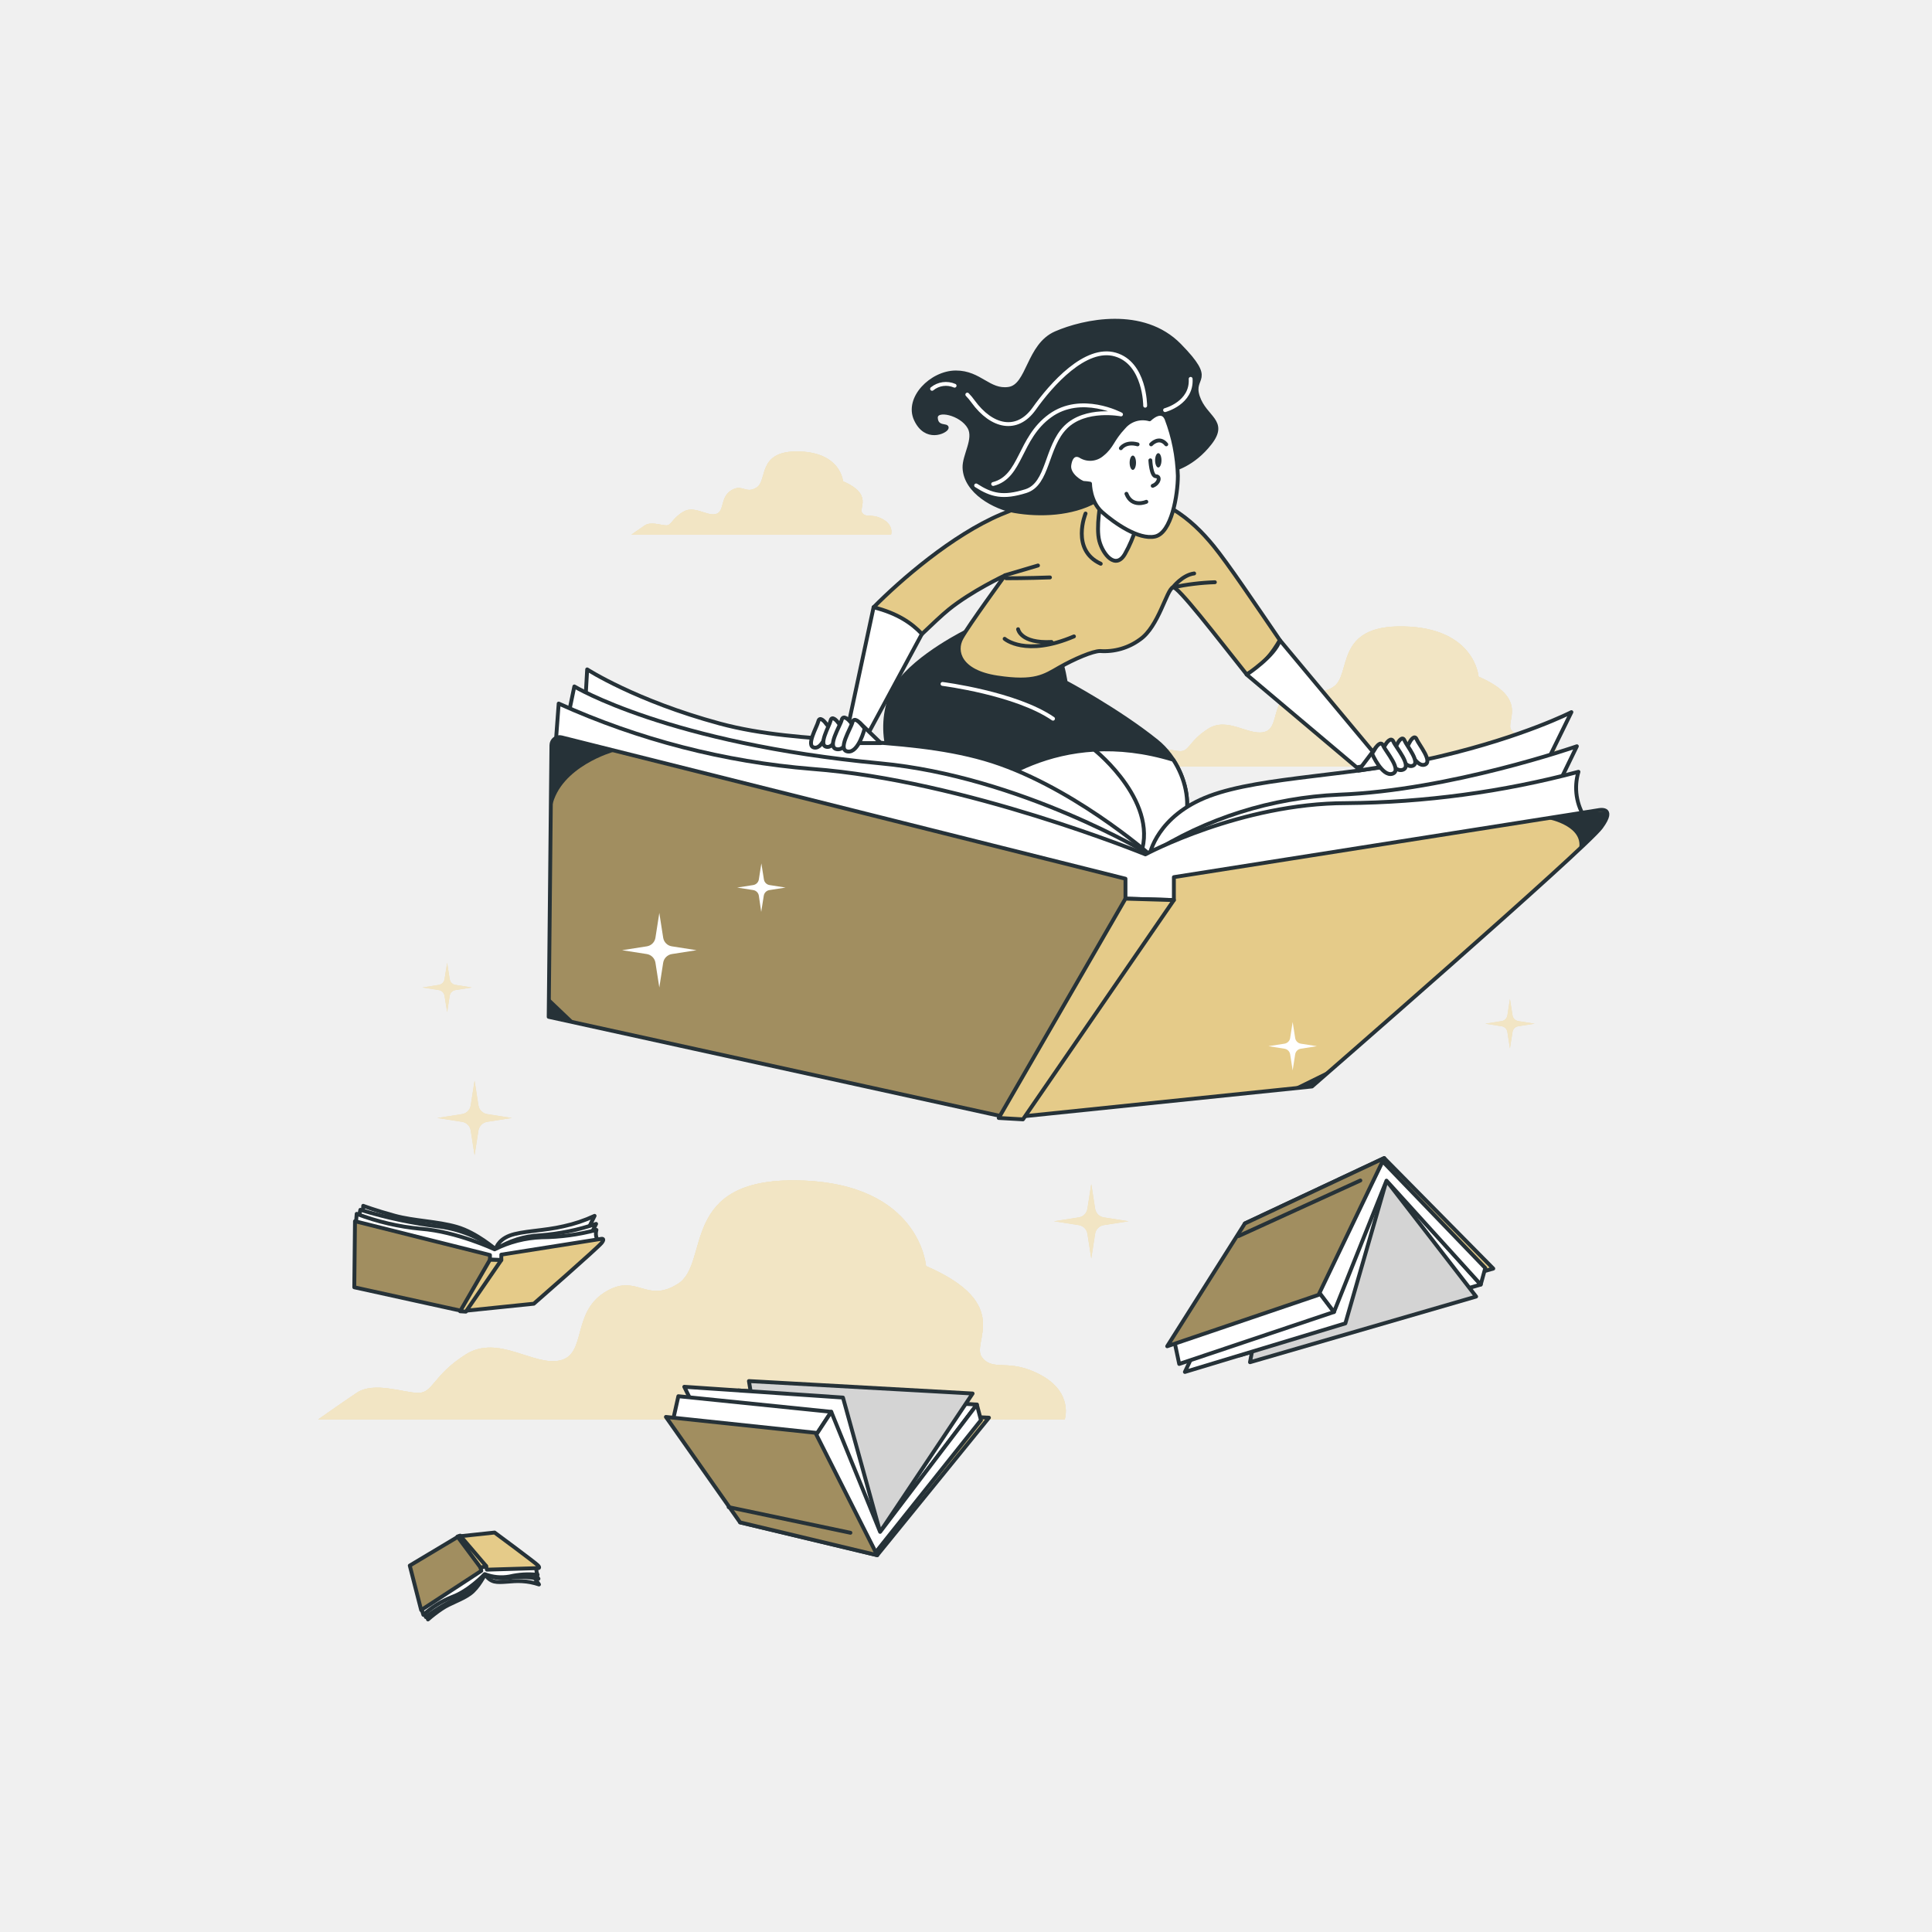
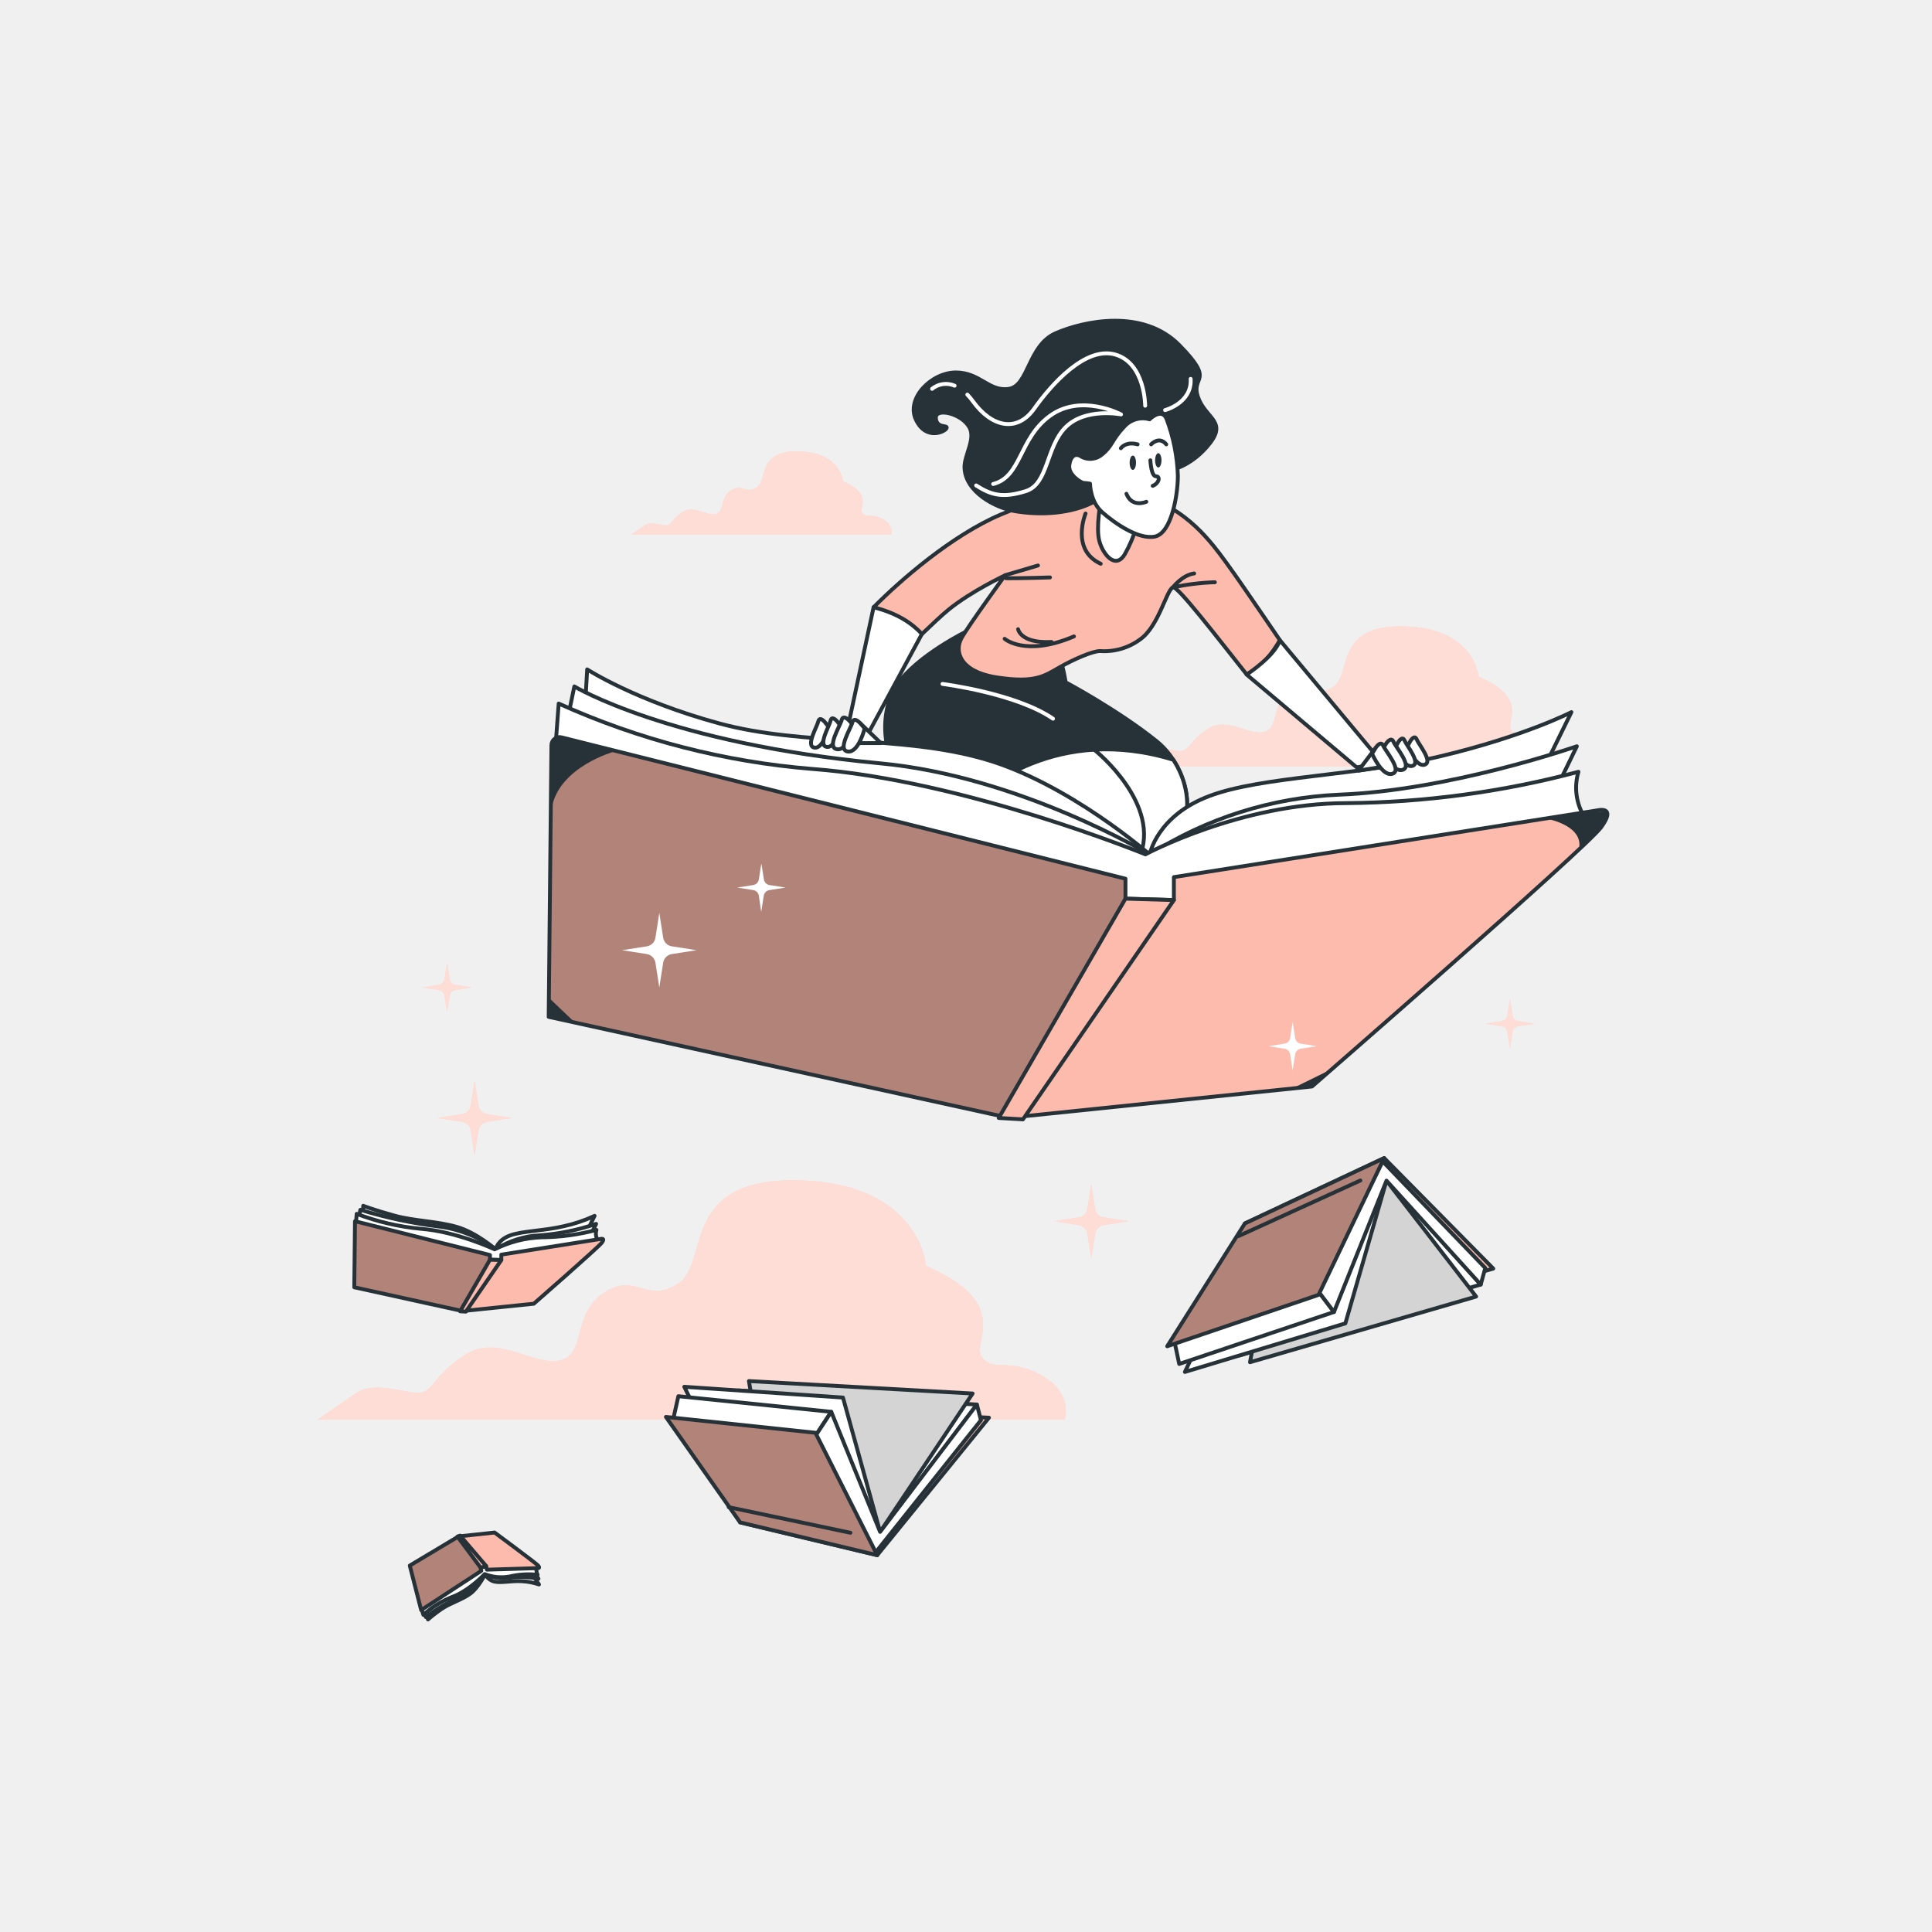
<svg xmlns="http://www.w3.org/2000/svg" viewBox="0 0 500 500">
  <defs>
    <clipPath id="freepik--clip-path--inject-377">
-       <path d="M91.87,316.05l34.93,8.75V326l2.94.08v-1.38l25.83-4.08s1.13-.26.17,1-17.59,15.78-17.59,15.78l-18.46,1.9-28-6.15Z" style="fill:#E5CB89;stroke:#263238;stroke-linecap:round;stroke-linejoin:round" />
+       <path d="M91.87,316.05l34.93,8.75V326l2.94.08v-1.38l25.83-4.08s1.13-.26.17,1-17.59,15.78-17.59,15.78l-18.46,1.9-28-6.15Z" style="fill:#FDBBAD;stroke:#263238;stroke-linecap:round;stroke-linejoin:round" />
    </clipPath>
    <clipPath id="freepik--clip-path-2--inject-377">
-       <path d="M109,416.69l15.56-10.16-.21-.81,1.43-.42.23.93,13.28-.4s.59,0-.09-.72S128,396.62,128,396.62l-9.33,1-12.62,7.55Z" style="fill:#E5CB89;stroke:#263238;stroke-linecap:round;stroke-linejoin:round" />
+       <path d="M109,416.69l15.56-10.16-.21-.81,1.43-.42.23.93,13.28-.4s.59,0-.09-.72S128,396.62,128,396.62l-9.33,1-12.62,7.55Z" style="fill:#FDBBAD;stroke:#263238;stroke-linecap:round;stroke-linejoin:round" />
    </clipPath>
    <clipPath id="freepik--clip-path-3--inject-377">
      <polygon points="358.82 305.55 382.02 335.55 323.5 352.54 330.3 316.48 358.82 305.55" style="fill:#FFFFFF;stroke:#263238;stroke-linecap:round;stroke-linejoin:round" />
    </clipPath>
    <clipPath id="freepik--clip-path-4--inject-377">
-       <polygon points="358.22 299.71 341.24 335.11 302.07 348.41 322.17 316.63 358.22 299.71" style="fill:#E5CB89;stroke:#263238;stroke-linecap:round;stroke-linejoin:round" />
+       <polygon points="358.22 299.71 341.24 335.11 302.07 348.41 322.17 316.63 358.22 299.71" style="fill:#FDBBAD;stroke:#263238;stroke-linecap:round;stroke-linejoin:round" />
    </clipPath>
    <clipPath id="freepik--clip-path-5--inject-377">
      <polygon points="227.77 396.45 251.71 360.64 193.82 357.42 199.63 392.2 227.77 396.45" style="fill:#FFFFFF;stroke:#263238;stroke-linecap:round;stroke-linejoin:round" />
    </clipPath>
    <clipPath id="freepik--clip-path-6--inject-377">
-       <polygon points="227.02 402.48 211.03 370.8 172.34 366.7 191.53 393.99 227.02 402.48" style="fill:#E5CB89;stroke:#263238;stroke-linecap:round;stroke-linejoin:round" />
+       <polygon points="227.02 402.48 211.03 370.8 172.34 366.7 191.53 393.99 227.02 402.48" style="fill:#FDBBAD;stroke:#263238;stroke-linecap:round;stroke-linejoin:round" />
    </clipPath>
    <clipPath id="freepik--clip-path-7--inject-377">
-       <path d="M145.33,190.83l145.94,36.58v5.16l12.53.37V227l109.83-17.32s4.79-1.11.74,4.42-74.82,67.08-74.82,67.08l-78.5,8.11L142,263.16l.71-70.31A2.1,2.1,0,0,1,145.33,190.83Z" style="fill:#E5CB89;stroke:#263238;stroke-linecap:round;stroke-linejoin:round" />
+       <path d="M145.33,190.83l145.94,36.58v5.16l12.53.37V227l109.83-17.32s4.79-1.11.74,4.42-74.82,67.08-74.82,67.08l-78.5,8.11L142,263.16l.71-70.31A2.1,2.1,0,0,1,145.33,190.83Z" style="fill:#FDBBAD;stroke:#263238;stroke-linecap:round;stroke-linejoin:round" />
    </clipPath>
  </defs>
  <g id="freepik--Clouds--inject-377">
-     <path d="M400.17,191.71c-4.93-2.69-7.17-.45-9-2.69s4.93-8.07-8.52-13.9c0,0-.89-12.55-19.27-13S350,174.68,345,177.81s-6.28-1.79-11.21,1.35-2.69,9.41-6.72,10.31-9.41-4-14.34-.9-4.93,5.83-7.18,5.83-6.72-1.79-9.41,0-5.83,4-5.83,4H403.76S405.11,194.4,400.17,191.71Z" style="fill:#E5CB89" />
-     <path d="M400.17,191.71c-4.93-2.69-7.17-.45-9-2.69s4.93-8.07-8.52-13.9c0,0-.89-12.55-19.27-13S350,174.68,345,177.81s-6.28-1.79-11.21,1.35-2.69,9.41-6.72,10.31-9.41-4-14.34-.9-4.93,5.83-7.18,5.83-6.72-1.79-9.41,0-5.83,4-5.83,4H403.76S405.11,194.4,400.17,191.71Z" style="fill:#E5CB89;opacity:0.5" />
-     <path d="M228.47,134.37c-2.92-1.59-4.25-.26-5.31-1.59s2.92-4.78-5-8.24c0,0-.53-7.44-11.42-7.7s-8,7.44-10.89,9.3-3.72-1.06-6.65.79-1.59,5.58-4,6.12-5.58-2.4-8.5-.54-2.92,3.46-4.25,3.46-4-1.07-5.58,0-3.45,2.39-3.45,2.39H230.6S231.4,136,228.47,134.37Z" style="fill:#E5CB89" />
-     <path d="M228.47,134.37c-2.92-1.59-4.25-.26-5.31-1.59s2.92-4.78-5-8.24c0,0-.53-7.44-11.42-7.7s-8,7.44-10.89,9.3-3.72-1.06-6.65.79-1.59,5.58-4,6.12-5.58-2.4-8.5-.54-2.92,3.46-4.25,3.46-4-1.07-5.58,0-3.45,2.39-3.45,2.39H230.6S231.4,136,228.47,134.37Z" style="fill:#E5CB89;opacity:0.5" />
-     <path d="M269.44,355.9c-8.4-4.59-12.22-.77-15.28-4.59s8.4-13.74-14.51-23.67c0,0-1.53-21.39-32.84-22.15s-22.92,21.38-31.32,26.73-10.69-3.06-19.09,2.29-4.59,16-11.46,17.57-16-6.88-24.44-1.53-8.4,9.93-12.22,9.93-11.46-3.06-16,0-9.93,6.87-9.93,6.87H275.55S277.84,360.48,269.44,355.9Z" style="fill:#E5CB89" />
-     <path d="M269.44,355.9c-8.4-4.59-12.22-.77-15.28-4.59s8.4-13.74-14.51-23.67c0,0-1.53-21.39-32.84-22.15s-22.92,21.38-31.32,26.73-10.69-3.06-19.09,2.29-4.59,16-11.46,17.57-16-6.88-24.44-1.53-8.4,9.93-12.22,9.93-11.46-3.06-16,0-9.93,6.87-9.93,6.87H275.55S277.84,360.48,269.44,355.9Z" style="fill:#E5CB89;opacity:0.5" />
+     <path d="M400.17,191.71c-4.93-2.69-7.17-.45-9-2.69s4.93-8.07-8.52-13.9c0,0-.89-12.55-19.27-13S350,174.68,345,177.81s-6.28-1.79-11.21,1.35-2.69,9.41-6.72,10.31-9.41-4-14.34-.9-4.93,5.83-7.18,5.83-6.72-1.79-9.41,0-5.83,4-5.83,4H403.76S405.11,194.4,400.17,191.71Z" style="fill:#FDBBAD" />
+     <path d="M400.17,191.71c-4.93-2.69-7.17-.45-9-2.69s4.93-8.07-8.52-13.9c0,0-.89-12.55-19.27-13S350,174.68,345,177.81s-6.28-1.79-11.21,1.35-2.69,9.41-6.72,10.31-9.41-4-14.34-.9-4.93,5.83-7.18,5.83-6.72-1.79-9.41,0-5.83,4-5.83,4H403.76S405.11,194.4,400.17,191.71Z" style="fill:#FDBBAD;opacity:0.5" />
+     <path d="M228.47,134.37c-2.92-1.59-4.25-.26-5.31-1.59s2.92-4.78-5-8.24c0,0-.53-7.44-11.42-7.7s-8,7.44-10.89,9.3-3.72-1.06-6.65.79-1.59,5.58-4,6.12-5.58-2.4-8.5-.54-2.92,3.46-4.25,3.46-4-1.07-5.58,0-3.45,2.39-3.45,2.39H230.6S231.4,136,228.47,134.37Z" style="fill:#FDBBAD" />
+     <path d="M228.47,134.37c-2.92-1.59-4.25-.26-5.31-1.59s2.92-4.78-5-8.24c0,0-.53-7.44-11.42-7.7s-8,7.44-10.89,9.3-3.72-1.06-6.65.79-1.59,5.58-4,6.12-5.58-2.4-8.5-.54-2.92,3.46-4.25,3.46-4-1.07-5.58,0-3.45,2.39-3.45,2.39H230.6S231.4,136,228.47,134.37Z" style="fill:#FDBBAD;opacity:0.5" />
+     <path d="M269.44,355.9c-8.4-4.59-12.22-.77-15.28-4.59s8.4-13.74-14.51-23.67c0,0-1.53-21.39-32.84-22.15s-22.92,21.38-31.32,26.73-10.69-3.06-19.09,2.29-4.59,16-11.46,17.57-16-6.88-24.44-1.53-8.4,9.93-12.22,9.93-11.46-3.06-16,0-9.93,6.87-9.93,6.87H275.55S277.84,360.48,269.44,355.9Z" style="fill:#FDBBAD" />
+     <path d="M269.44,355.9c-8.4-4.59-12.22-.77-15.28-4.59s8.4-13.74-14.51-23.67c0,0-1.53-21.39-32.84-22.15s-22.92,21.38-31.32,26.73-10.69-3.06-19.09,2.29-4.59,16-11.46,17.57-16-6.88-24.44-1.53-8.4,9.93-12.22,9.93-11.46-3.06-16,0-9.93,6.87-9.93,6.87H275.55S277.84,360.48,269.44,355.9Z" style="fill:#FDBBAD;opacity:0.5" />
    <g style="opacity:0.5">
      <path d="M400.17,191.71c-4.93-2.69-7.17-.45-9-2.69s4.93-8.07-8.52-13.9c0,0-.89-12.55-19.27-13S350,174.68,345,177.81s-6.28-1.79-11.21,1.35-2.69,9.41-6.72,10.31-9.41-4-14.34-.9-4.93,5.83-7.18,5.83-6.72-1.79-9.41,0-5.83,4-5.83,4H403.76S405.11,194.4,400.17,191.71Z" style="fill:#FFFFFF" />
      <path d="M400.17,191.71c-4.93-2.69-7.17-.45-9-2.69s4.93-8.07-8.52-13.9c0,0-.89-12.55-19.27-13S350,174.68,345,177.81s-6.28-1.79-11.21,1.35-2.69,9.41-6.72,10.31-9.41-4-14.34-.9-4.93,5.83-7.18,5.83-6.72-1.79-9.41,0-5.83,4-5.83,4H403.76S405.11,194.4,400.17,191.71Z" style="fill:#FFFFFF;opacity:0.5" />
    </g>
    <g style="opacity:0.5">
      <path d="M228.47,134.37c-2.92-1.59-4.25-.26-5.31-1.59s2.92-4.78-5-8.24c0,0-.53-7.44-11.42-7.7s-8,7.44-10.89,9.3-3.72-1.06-6.65.79-1.59,5.58-4,6.12-5.58-2.4-8.5-.54-2.92,3.46-4.25,3.46-4-1.07-5.58,0-3.45,2.39-3.45,2.39H230.6S231.4,136,228.47,134.37Z" style="fill:#FFFFFF" />
      <path d="M228.47,134.37c-2.92-1.59-4.25-.26-5.31-1.59s2.92-4.78-5-8.24c0,0-.53-7.44-11.42-7.7s-8,7.44-10.89,9.3-3.72-1.06-6.65.79-1.59,5.58-4,6.12-5.58-2.4-8.5-.54-2.92,3.46-4.25,3.46-4-1.07-5.58,0-3.45,2.39-3.45,2.39H230.6S231.4,136,228.47,134.37Z" style="fill:#FFFFFF;opacity:0.5" />
    </g>
    <g style="opacity:0.5">
      <path d="M269.44,355.9c-8.4-4.59-12.22-.77-15.28-4.59s8.4-13.74-14.51-23.67c0,0-1.53-21.39-32.84-22.15s-22.92,21.38-31.32,26.73-10.69-3.06-19.09,2.29-4.59,16-11.46,17.57-16-6.88-24.44-1.53-8.4,9.93-12.22,9.93-11.46-3.06-16,0-9.93,6.87-9.93,6.87H275.55S277.84,360.48,269.44,355.9Z" style="fill:#FFFFFF" />
      <path d="M269.44,355.9c-8.4-4.59-12.22-.77-15.28-4.59s8.4-13.74-14.51-23.67c0,0-1.53-21.39-32.84-22.15s-22.92,21.38-31.32,26.73-10.69-3.06-19.09,2.29-4.59,16-11.46,17.57-16-6.88-24.44-1.53-8.4,9.93-12.22,9.93-11.46-3.06-16,0-9.93,6.87-9.93,6.87H275.55S277.84,360.48,269.44,355.9Z" style="fill:#FFFFFF;opacity:0.5" />
    </g>
  </g>
  <g id="freepik--Books--inject-377">
    <path d="M128.27,323.33s-4.94-4.33-10.05-5.81-11-1.51-16.09-2.9S94,312.06,94,312.06l-.26,4.6,34.32,9.27,23.48-6.5,2.34-4.77a38,38,0,0,1-8,2.69c-5.11,1.21-10.83,1.21-14,2.43S128.27,323.33,128.27,323.33Z" style="fill:#FFFFFF;stroke:#263238;stroke-linecap:round;stroke-linejoin:round" />
    <path d="M93.26,313.1a119.21,119.21,0,0,0,20.55,4.35,31.38,31.38,0,0,1,14.46,5.88,23.26,23.26,0,0,1,11.53-3.64,59,59,0,0,0,14.47-2.95l-1.47,3-25.22,4.94-34.84-9.1Z" style="fill:#FFFFFF;stroke:#263238;stroke-linecap:round;stroke-linejoin:round" />
    <path d="M92.31,314.14a62.43,62.43,0,0,0,16.6,3.87c9.28.7,19.1,5.32,19.1,5.32a29.27,29.27,0,0,1,12.22-3.12,56.87,56.87,0,0,0,14.13-1.91,3.39,3.39,0,0,0,.43,2.86l-26.87,5.72-35.79-10.4Z" style="fill:#FFFFFF;stroke:#263238;stroke-linecap:round;stroke-linejoin:round" />
-     <path d="M91.87,316.05l34.93,8.75V326l2.94.08v-1.38l25.83-4.08s1.13-.26.17,1-17.59,15.78-17.59,15.78l-18.46,1.9-28-6.15Z" style="fill:#E5CB89" />
+     <path d="M91.87,316.05l34.93,8.75V326l2.94.08v-1.38l25.83-4.08s1.13-.26.17,1-17.59,15.78-17.59,15.78l-18.46,1.9-28-6.15Z" style="fill:#FDBBAD" />
    <g style="clip-path:url(#freepik--clip-path--inject-377)">
      <polygon points="126.8 326.02 126.8 324.8 91.87 316.05 91.7 333.21 119.69 339.36 120.19 339.31 127.58 326.04 126.8 326.02" style="opacity:0.3" />
    </g>
    <path d="M91.87,316.05l34.93,8.75V326l2.94.08v-1.38l25.83-4.08s1.13-.26.17,1-17.59,15.78-17.59,15.78l-18.46,1.9-28-6.15Z" style="fill:none;stroke:#263238;stroke-linecap:round;stroke-linejoin:round" />
-     <polygon points="126.8 326.02 119.08 339.36 120.56 339.45 129.74 326.1 126.8 326.02" style="fill:#E5CB89;stroke:#263238;stroke-linecap:round;stroke-linejoin:round" />
+     <polygon points="126.8 326.02 119.08 339.36 120.56 339.45 129.74 326.1 126.8 326.02" style="fill:#FDBBAD;stroke:#263238;stroke-linecap:round;stroke-linejoin:round" />
    <path d="M125.56,407.35s-1.68,3.52-3.92,5.13-5.1,2.37-7.36,3.92a36.29,36.29,0,0,0-3.52,2.71l-.9-3.06L125,405.62l12.55,1.52,1.94,2.92a16.38,16.38,0,0,0-4.34-.84c-2.69-.19-5.48.51-7.25.08A3.56,3.56,0,0,1,125.56,407.35Z" style="fill:#FFFFFF;stroke:#263238;stroke-linecap:round;stroke-linejoin:round" />
    <path d="M110.21,418.5a46.53,46.53,0,0,1,9.29-5.43,14.15,14.15,0,0,0,6.06-5.72,10,10,0,0,0,6.24,1,22.87,22.87,0,0,1,7.55.22l-1.23-1.87L125,406.5l-15.46,10.37Z" style="fill:#FFFFFF;stroke:#263238;stroke-linecap:round;stroke-linejoin:round" />
    <path d="M109.57,417.92a24.8,24.8,0,0,1,7.45-4.63c4.4-1.6,8.42-5.91,8.42-5.91a11.83,11.83,0,0,0,6.48.61,21.29,21.29,0,0,1,7.21-.43,3.21,3.21,0,0,1-.27-2L124.8,405l-15.71,11.37Z" style="fill:#FFFFFF;stroke:#263238;stroke-linecap:round;stroke-linejoin:round" />
-     <path d="M109,416.69l15.56-10.16-.21-.81,1.43-.42.23.93,13.28-.4s.59,0-.09-.72S128,396.62,128,396.62l-9.33,1-12.62,7.55Z" style="fill:#E5CB89" />
+     <path d="M109,416.69l15.56-10.16-.21-.81,1.43-.42.23.93,13.28-.4s.59,0-.09-.72S128,396.62,128,396.62l-9.33,1-12.62,7.55Z" style="fill:#FDBBAD" />
    <g style="clip-path:url(#freepik--clip-path-2--inject-377)">
      <polygon points="124.39 405.72 124.6 406.53 109.04 416.69 106.06 405.14 118.68 397.59 118.93 397.56 124.77 405.61 124.39 405.72" style="opacity:0.3" />
    </g>
    <path d="M109,416.69l15.56-10.16-.21-.81,1.43-.42.23.93,13.28-.4s.59,0-.09-.72S128,396.62,128,396.62l-9.33,1-12.62,7.55Z" style="fill:none;stroke:#263238;stroke-linecap:round;stroke-linejoin:round" />
-     <polygon points="124.39 405.72 118.39 397.66 119.09 397.42 125.82 405.3 124.39 405.72" style="fill:#E5CB89;stroke:#263238;stroke-linecap:round;stroke-linejoin:round" />
-     <polygon points="358.22 299.71 386.46 328.31 326.16 345.3 322.17 316.63 358.22 299.71" style="fill:#E5CB89;stroke:#263238;stroke-linecap:round;stroke-linejoin:round" />
+     <polygon points="124.39 405.72 118.39 397.66 119.09 397.42 125.82 405.3 124.39 405.72" style="fill:#FDBBAD;stroke:#263238;stroke-linecap:round;stroke-linejoin:round" />
+     <polygon points="358.22 299.71 386.46 328.31 326.16 345.3 322.17 316.63 358.22 299.71" style="fill:#FDBBAD;stroke:#263238;stroke-linecap:round;stroke-linejoin:round" />
    <polygon points="383.21 332.44 320.84 350.77 325.87 317.81 357.34 303.77 383.21 332.44" style="fill:#FFFFFF;stroke:#263238;stroke-linecap:round;stroke-linejoin:round" />
    <polygon points="358.82 305.55 382.02 335.55 323.5 352.54 330.3 316.48 358.82 305.55" style="fill:#FFFFFF" />
    <g style="clip-path:url(#freepik--clip-path-3--inject-377)">
      <polygon points="358.82 305.55 382.02 335.55 323.5 352.54 330.3 316.48 358.82 305.55" style="opacity:0.17" />
    </g>
    <polygon points="358.82 305.55 382.02 335.55 323.5 352.54 330.3 316.48 358.82 305.55" style="fill:none;stroke:#263238;stroke-linecap:round;stroke-linejoin:round" />
    <polygon points="358.82 305.55 348.18 342.49 306.65 355.06 322.61 321.06 358.82 305.55" style="fill:#FFFFFF;stroke:#263238;stroke-linecap:round;stroke-linejoin:round" />
    <polygon points="345.23 339.54 305.18 352.99 303.99 347.37 341.09 334.07 345.23 339.54" style="fill:#FFFFFF;stroke:#263238;stroke-linecap:round;stroke-linejoin:round" />
    <polygon points="357.79 300.52 384.39 328.16 383.21 332.44 358.82 305.55 345.23 339.54 341.09 334.07 357.79 300.52" style="fill:#FFFFFF;stroke:#263238;stroke-linecap:round;stroke-linejoin:round" />
-     <polygon points="358.22 299.71 341.24 335.11 302.07 348.41 322.17 316.63 358.22 299.71" style="fill:#E5CB89" />
+     <polygon points="358.22 299.71 341.24 335.11 302.07 348.41 322.17 316.63 358.22 299.71" style="fill:#FDBBAD" />
    <g style="clip-path:url(#freepik--clip-path-4--inject-377)">
      <polygon points="358.22 299.71 341.24 335.11 302.07 348.41 322.17 316.63 358.22 299.71" style="opacity:0.3" />
    </g>
    <polygon points="358.22 299.71 341.24 335.11 302.07 348.41 322.17 316.63 358.22 299.71" style="fill:none;stroke:#263238;stroke-linecap:round;stroke-linejoin:round" />
    <line x1="320.55" y1="319.89" x2="352.06" y2="305.51" style="fill:none;stroke:#263238;stroke-linecap:round;stroke-linejoin:round" />
-     <polygon points="227.02 402.48 255.94 366.9 196.28 364.1 191.53 393.99 227.02 402.48" style="fill:#E5CB89;stroke:#263238;stroke-linecap:round;stroke-linejoin:round" />
+     <polygon points="227.02 402.48 255.94 366.9 196.28 364.1 191.53 393.99 227.02 402.48" style="fill:#FDBBAD;stroke:#263238;stroke-linecap:round;stroke-linejoin:round" />
    <polygon points="252.81 363.5 191.12 359.85 195.24 391.92 226.25 398.6 252.81 363.5" style="fill:#FFFFFF;stroke:#263238;stroke-linecap:round;stroke-linejoin:round" />
    <polygon points="227.77 396.45 251.71 360.64 193.82 357.42 199.63 392.2 227.77 396.45" style="fill:#FFFFFF" />
    <g style="clip-path:url(#freepik--clip-path-5--inject-377)">
      <polygon points="227.77 396.45 251.71 360.64 193.82 357.42 199.63 392.2 227.77 396.45" style="opacity:0.17" />
    </g>
    <polygon points="227.77 396.45 251.71 360.64 193.82 357.42 199.63 392.2 227.77 396.45" style="fill:none;stroke:#263238;stroke-linecap:round;stroke-linejoin:round" />
    <polygon points="227.77 396.45 218.16 361.69 177.09 358.9 192.09 389.41 227.77 396.45" style="fill:#FFFFFF;stroke:#263238;stroke-linecap:round;stroke-linejoin:round" />
    <polygon points="215.13 365.38 175.56 361.34 174.23 367.29 210.86 371.88 215.13 365.38" style="fill:#FFFFFF;stroke:#263238;stroke-linecap:round;stroke-linejoin:round" />
    <polygon points="226.6 401.77 253.87 367.54 252.81 363.5 227.77 396.45 215.13 365.38 210.86 371.88 226.6 401.77" style="fill:#FFFFFF;stroke:#263238;stroke-linecap:round;stroke-linejoin:round" />
-     <polygon points="227.02 402.48 211.03 370.8 172.34 366.7 191.53 393.99 227.02 402.48" style="fill:#E5CB89" />
+     <polygon points="227.02 402.48 211.03 370.8 172.34 366.7 191.53 393.99 227.02 402.48" style="fill:#FDBBAD" />
    <g style="clip-path:url(#freepik--clip-path-6--inject-377)">
      <polygon points="227.02 402.48 211.03 370.8 172.34 366.7 191.53 393.99 227.02 402.48" style="opacity:0.3" />
    </g>
    <polygon points="227.02 402.48 211.03 370.8 172.34 366.7 191.53 393.99 227.02 402.48" style="fill:none;stroke:#263238;stroke-linecap:round;stroke-linejoin:round" />
    <line x1="188.58" y1="390.05" x2="220.09" y2="396.68" style="fill:none;stroke:#263238;stroke-linecap:round;stroke-linejoin:round" />
  </g>
  <g id="freepik--Character--inject-377">
    <path d="M250.47,163.23s-13.1,6.33-18.34,14-3.71,21.83,4.36,26.41,36.24,21.4,56.11,19,16.81-22.71,6.77-30.79-23.58-15.28-23.58-15.28-.65-4.36-1.53-5.89S263.35,159.3,250.47,163.23Z" style="fill:#263238;stroke:#263238;stroke-linecap:round;stroke-linejoin:round" />
    <path d="M303.65,196.63c-29.74-9.1-49.33,7.19-55.47,13.43,12.3,6.39,30.42,14.24,44.42,12.55C309.22,220.6,309.79,206.05,303.65,196.63Z" style="fill:#FFFFFF;stroke:#263238;stroke-linecap:round;stroke-linejoin:round" />
    <path d="M283.43,194.23s17.47,14,11.35,27.94" style="fill:none;stroke:#263238;stroke-linecap:round;stroke-linejoin:round" />
    <path d="M226.09,157.13l-7,32.65h5.63l13.88-25.73S235.89,155.8,226.09,157.13Z" style="fill:#FFFFFF;stroke:#263238;stroke-linecap:round;stroke-linejoin:round" />
-     <path d="M314.07,141.29c-5.73-7-13.3-13.49-27.17-14.6,0,0-11.82-.37-27.9,6.47-12.57,5.34-26,17-32.91,24,6.18,1.57,9.86,4.1,12.52,6.92,2.74-2.61,5.13-4.88,6.89-6.31,5.92-4.81,14.61-8.87,14.61-8.87s-9.43,12.93-11.28,16.26-.55,8.69,9.24,10.17,12.2-.37,16.08-2.59,8.69-4.25,10.54-4.25a15.59,15.59,0,0,0,10.35-3c4.8-3.33,6.84-12.75,8.5-13.49,1.14-.51,11.23,12.65,19.09,22.53l.68-.35c3.42-1.76,6.09-5.35,7.92-8.51C324.87,156.38,317.78,145.83,314.07,141.29Z" style="fill:#E5CB89;stroke:#263238;stroke-linecap:round;stroke-linejoin:round" />
+     <path d="M314.07,141.29c-5.73-7-13.3-13.49-27.17-14.6,0,0-11.82-.37-27.9,6.47-12.57,5.34-26,17-32.91,24,6.18,1.57,9.86,4.1,12.52,6.92,2.74-2.61,5.13-4.88,6.89-6.31,5.92-4.81,14.61-8.87,14.61-8.87s-9.43,12.93-11.28,16.26-.55,8.69,9.24,10.17,12.2-.37,16.08-2.59,8.69-4.25,10.54-4.25a15.59,15.59,0,0,0,10.35-3c4.8-3.33,6.84-12.75,8.5-13.49,1.14-.51,11.23,12.65,19.09,22.53l.68-.35c3.42-1.76,6.09-5.35,7.92-8.51C324.87,156.38,317.78,145.83,314.07,141.29Z" style="fill:#FDBBAD;stroke:#263238;stroke-linecap:round;stroke-linejoin:round" />
    <path d="M280.94,132.9s-3.92,9.43,3.93,13" style="fill:none;stroke:#263238;stroke-linecap:round;stroke-linejoin:round" />
    <line x1="260.11" y1="148.87" x2="268.63" y2="146.35" style="fill:none;stroke:#263238;stroke-linecap:round;stroke-linejoin:round" />
    <path d="M260,165.32s5.37,4.74,17.94-.62" style="fill:none;stroke:#263238;stroke-linecap:round;stroke-linejoin:round" />
    <path d="M309.05,148.41c-3.1.41-5.51,3.6-5.51,3.6a62.2,62.2,0,0,1,10.87-1.33" style="fill:none;stroke:#263238;stroke-linecap:round;stroke-linejoin:round" />
    <path d="M260.39,149.65s5.77,0,11.34-.21" style="fill:none;stroke:#263238;stroke-linecap:round;stroke-linejoin:round" />
    <path d="M263.48,162.84s.62,3.72,8.66,3.3" style="fill:none;stroke:#263238;stroke-linecap:round;stroke-linejoin:round" />
    <path d="M284.87,129.83s-1.29,6.65-.37,10.16,4.25,7.58,6.66,3.33,3.69-9,3.69-11.27S286.53,125.58,284.87,129.83Z" style="fill:#FFFFFF;stroke:#263238;stroke-linecap:round;stroke-linejoin:round" />
    <path d="M303.54,121.51s5.17-1.11,9.61-6.84-1.29-6.46-3.14-12,4.66-3.7-4.76-13.31-24.77-6.28-32-3.14-7,13.68-12.19,14.42-7.4-4.25-13.68-4.25-12.94,6.65-10.35,12.19,7.58,3.15,7.95,2.22-2.59.19-2.78-2.59,6.65-1.29,8.69,2.41c1.65,3-1.38,7.26-1.28,10.41.21,6.32,7.95,10.36,12.92,11.23,6.71,1.17,14.87.76,20.95-2.57,7.47-4.1,4-12.6,9.5-14.82s8.32,1.11,8.32,1.11Z" style="fill:#263238;stroke:#263238;stroke-linecap:round;stroke-linejoin:round" />
    <path d="M247.05,99.82a5.65,5.65,0,0,0-5.83.81" style="fill:none;stroke:#FFFFFF;stroke-linecap:round;stroke-linejoin:round" />
    <path d="M296.37,105s0-11-7.72-13.24-16.54,7.72-21,14-11,4.78-15.81-1.84a15,15,0,0,0-1.5-1.8" style="fill:none;stroke:#FFFFFF;stroke-linecap:round;stroke-linejoin:round" />
    <path d="M252.62,125.63c4,2.57,7,3.31,12.87,1.47s5.15-11.4,10.29-16.54,14.34-3.31,14.34-3.31-10.29-5.52-18.38.36-7.36,15.81-14.71,17.65" style="fill:none;stroke:#FFFFFF;stroke-linecap:round;stroke-linejoin:round" />
    <path d="M301.52,106.14s7-1.84,6.62-8.09" style="fill:none;stroke:#FFFFFF;stroke-linecap:round;stroke-linejoin:round" />
    <path d="M243.92,177s19,2.4,28.6,9" style="fill:none;stroke:#FFFFFF;stroke-linecap:round;stroke-linejoin:round" />
    <path d="M297.51,108.52a6.42,6.42,0,0,0-6.65,2c-3.14,3.32-3,5-5.62,7.07a4.72,4.72,0,0,1-5.73.37c-1.11-.55-2.4-.18-2.77,2.4s3.14,4.62,3.7,4.62a14,14,0,0,1,1.66.19s0,4.62,3.14,7.39,9.43,7.21,13.68,6.29,5.91-10.72,5.91-15.71a45.59,45.59,0,0,0-2.95-14.79C300.58,105.43,297.51,108.52,297.51,108.52Z" style="fill:#FFFFFF;stroke:#263238;stroke-linecap:round;stroke-linejoin:round" />
    <path d="M294,119.75c0,1-.36,1.86-.82,1.86s-.83-.83-.83-1.86.37-1.85.83-1.85S294,118.73,294,119.75Z" style="fill:#263238" />
    <path d="M300.59,119.13c0,1-.37,1.86-.82,1.86s-.83-.83-.83-1.86.37-1.85.83-1.85S300.59,118.11,300.59,119.13Z" style="fill:#263238" />
    <path d="M290.08,116s1.23-1.85,4.33-1" style="fill:none;stroke:#263238;stroke-linecap:round;stroke-linejoin:round" />
    <path d="M297.91,115s2.06-2.27,3.92,0" style="fill:none;stroke:#263238;stroke-linecap:round;stroke-linejoin:round" />
    <path d="M297.71,119.13s.2,4.13,1.44,4.13.82,1.85-.83,2.47" style="fill:none;stroke:#263238;stroke-linecap:round;stroke-linejoin:round" />
    <path d="M296.67,129.86s-3.71,1.65-5.15-2.07" style="fill:none;stroke:#263238;stroke-linecap:round;stroke-linejoin:round" />
    <path d="M297.54,221.14s-21-18.42-42.76-24.69-46.8-3.32-68.55-9.21-34.27-14-34.27-14l-1.11,19.53,146,39.44,99.88-27.64,9.95-20.27s-12.16,6.26-33.91,11.42S326.65,200.87,313,206,297.54,221.14,297.54,221.14Z" style="fill:#FFFFFF;stroke:#263238;stroke-linecap:round;stroke-linejoin:round" />
    <path d="M148.64,177.65S173,192.4,227.88,197.56c36.15,3.39,69.66,23.58,69.66,23.58a98.88,98.88,0,0,1,49-15.48c28.75-1.1,61.55-12.53,61.55-12.53L401.84,206,294.59,227l-148.16-38.7Z" style="fill:#FFFFFF;stroke:#263238;stroke-linecap:round;stroke-linejoin:round" />
    <path d="M144.59,182.08A198.13,198.13,0,0,0,210.19,199c39.43,2.95,86.24,22.11,86.24,22.11s24.69-13.26,52-13.26a241.81,241.81,0,0,0,60.07-8.11,14.41,14.41,0,0,0,1.84,12.16L296.06,236.25,143.85,192Z" style="fill:#FFFFFF;stroke:#263238;stroke-linecap:round;stroke-linejoin:round" />
-     <path d="M145.33,190.83l145.94,36.58v5.16l12.53.37V227l109.83-17.32s4.79-1.11.74,4.42-74.82,67.08-74.82,67.08l-78.5,8.11L142,263.16l.71-70.31A2.1,2.1,0,0,1,145.33,190.83Z" style="fill:#E5CB89" />
+     <path d="M145.33,190.83l145.94,36.58v5.16l12.53.37V227l109.83-17.32s4.79-1.11.74,4.42-74.82,67.08-74.82,67.08l-78.5,8.11L142,263.16l.71-70.31A2.1,2.1,0,0,1,145.33,190.83Z" style="fill:#FDBBAD" />
    <g style="clip-path:url(#freepik--clip-path-7--inject-377)">
      <polygon points="291.27 232.57 291.27 227.41 142.74 190.19 142.01 263.16 261.05 289.33 263.18 289.11 294.6 232.67 291.27 232.57" style="opacity:0.3" />
    </g>
    <path d="M145.33,190.83l145.94,36.58v5.16l12.53.37V227l109.83-17.32s4.79-1.11.74,4.42-74.82,67.08-74.82,67.08l-78.5,8.11L142,263.16l.71-70.31A2.1,2.1,0,0,1,145.33,190.83Z" style="fill:none;stroke:#263238;stroke-linecap:round;stroke-linejoin:round" />
-     <polygon points="291.27 232.57 258.47 289.33 264.74 289.69 303.8 232.94 291.27 232.57" style="fill:#E5CB89;stroke:#263238;stroke-linecap:round;stroke-linejoin:round" />
+     <polygon points="291.27 232.57 258.47 289.33 264.74 289.69 303.8 232.94 291.27 232.57" style="fill:#FDBBAD;stroke:#263238;stroke-linecap:round;stroke-linejoin:round" />
    <path d="M400.74,212s9.79,1.83,7.75,8.36l5.88-6.24s2.69-3.35,1.46-4S400.74,212,400.74,212Z" style="fill:#263238" />
    <path d="M158.86,194.54s-13.85,3.83-16,14.18l-.12-15.87s.42-2.39,2.61-2S158.86,194.54,158.86,194.54Z" style="fill:#263238" />
    <polygon points="142.14 258.3 149.1 264.93 142.01 263.16 142.14 258.3" style="fill:#263238" />
    <polygon points="334.54 281.65 343.98 277.01 339.01 281.32 334.54 281.65" style="fill:#263238" />
    <path d="M331.23,165.68l26.56,31.84-6.69,1.06-28.47-24S330,169.75,331.23,165.68Z" style="fill:#FFFFFF;stroke:#263238;stroke-linecap:round;stroke-linejoin:round" />
    <path d="M213.45,186.86s-1.33-1.61-1.67-.17-3.35,6.44-1,6.79,3.68-5.36,3.68-5.36Z" style="fill:#FFFFFF;stroke:#263238;stroke-linecap:round;stroke-linejoin:round" />
    <path d="M216.63,186.67s-1.34-1.61-1.67-.18-3.35,6.44-1,6.8,3.69-5.37,3.69-5.37Z" style="fill:#FFFFFF;stroke:#263238;stroke-linecap:round;stroke-linejoin:round" />
    <path d="M219.82,186.55s-1.59-1.79-2-.2-4,7.15-1.19,7.55,4.37-6,4.37-6Z" style="fill:#FFFFFF;stroke:#263238;stroke-linecap:round;stroke-linejoin:round" />
    <polygon points="222.6 187.15 227.96 192.31 221.61 192.31 222.6 187.15" style="fill:#FFFFFF;stroke:#263238;stroke-linecap:round;stroke-linejoin:round" />
    <path d="M222.6,187.15s-1.59-1.79-2-.2-4,7.15-1.19,7.54,4.37-6,4.37-6Z" style="fill:#FFFFFF;stroke:#263238;stroke-linecap:round;stroke-linejoin:round" />
    <path d="M365,191.78s1.07-1.8,1.63-.44,4.31,5.84,2.06,6.56-4.48-4.72-4.48-4.72Z" style="fill:#FFFFFF;stroke:#263238;stroke-linecap:round;stroke-linejoin:round" />
    <path d="M361.86,192.08s1.07-1.8,1.63-.44,4.32,5.84,2.06,6.56-4.48-4.72-4.48-4.72Z" style="fill:#FFFFFF;stroke:#263238;stroke-linecap:round;stroke-linejoin:round" />
    <path d="M358.7,192.47s1.29-2,1.93-.51,5,6.44,2.36,7.27-5.25-5.2-5.25-5.2Z" style="fill:#FFFFFF;stroke:#263238;stroke-linecap:round;stroke-linejoin:round" />
    <polygon points="356.05 193.5 351.56 199.44 357.84 198.44 356.05 193.5" style="fill:#FFFFFF;stroke:#263238;stroke-linecap:round;stroke-linejoin:round" />
    <path d="M356.05,193.5s1.28-2,1.93-.51,5,6.43,2.36,7.26-5.25-5.19-5.25-5.19Z" style="fill:#FFFFFF;stroke:#263238;stroke-linecap:round;stroke-linejoin:round" />
  </g>
  <g id="freepik--Sparkles--inject-377">
    <path d="M173.87,246.91l6.4-1-6.4-1a2.67,2.67,0,0,1-2.24-2.24l-1-6.41-1,6.41a2.67,2.67,0,0,1-2.23,2.24l-6.41,1,6.41,1a2.7,2.7,0,0,1,2.23,2.24l1,6.41,1-6.41A2.7,2.7,0,0,1,173.87,246.91Z" style="fill:#FFFFFF" />
-     <path d="M126.06,290.33l6.41-1-6.41-1a2.71,2.71,0,0,1-2.24-2.24l-1-6.41-1,6.41a2.68,2.68,0,0,1-2.24,2.24l-6.41,1,6.41,1a2.68,2.68,0,0,1,2.24,2.24l1,6.41,1-6.41A2.71,2.71,0,0,1,126.06,290.33Z" style="fill:#E5CB89" />
+     <path d="M126.06,290.33l6.41-1-6.41-1a2.71,2.71,0,0,1-2.24-2.24l-1-6.41-1,6.41a2.68,2.68,0,0,1-2.24,2.24l-6.41,1,6.41,1a2.68,2.68,0,0,1,2.24,2.24l1,6.41,1-6.41A2.71,2.71,0,0,1,126.06,290.33Z" style="fill:#FDBBAD" />
    <path d="M126.06,290.33l6.41-1-6.41-1a2.71,2.71,0,0,1-2.24-2.24l-1-6.41-1,6.41a2.68,2.68,0,0,1-2.24,2.24l-6.41,1,6.41,1a2.68,2.68,0,0,1,2.24,2.24l1,6.41,1-6.41A2.71,2.71,0,0,1,126.06,290.33Z" style="fill:#FFFFFF;opacity:0.5" />
-     <path d="M285.66,317.06l6.41-1-6.41-1a2.68,2.68,0,0,1-2.24-2.23l-1-6.41-1,6.41a2.68,2.68,0,0,1-2.24,2.23l-6.41,1,6.41,1a2.68,2.68,0,0,1,2.24,2.23l1,6.41,1-6.41A2.68,2.68,0,0,1,285.66,317.06Z" style="fill:#E5CB89" />
+     <path d="M285.66,317.06l6.41-1-6.41-1a2.68,2.68,0,0,1-2.24-2.23l-1-6.41-1,6.41a2.68,2.68,0,0,1-2.24,2.23l-6.41,1,6.41,1a2.68,2.68,0,0,1,2.24,2.23l1,6.41,1-6.41A2.68,2.68,0,0,1,285.66,317.06Z" style="fill:#FDBBAD" />
    <path d="M285.66,317.06l6.41-1-6.41-1a2.68,2.68,0,0,1-2.24-2.23l-1-6.41-1,6.41a2.68,2.68,0,0,1-2.24,2.23l-6.41,1,6.41,1a2.68,2.68,0,0,1,2.24,2.23l1,6.41,1-6.41A2.68,2.68,0,0,1,285.66,317.06Z" style="fill:#FFFFFF;opacity:0.5" />
-     <path d="M117.86,256.23l4.24-.67-4.24-.67a1.77,1.77,0,0,1-1.48-1.48l-.66-4.23-.67,4.23a1.77,1.77,0,0,1-1.48,1.48l-4.24.67,4.24.67a1.77,1.77,0,0,1,1.48,1.48l.67,4.23.66-4.23A1.77,1.77,0,0,1,117.86,256.23Z" style="fill:#E5CB89" />
+     <path d="M117.86,256.23l4.24-.67-4.24-.67a1.77,1.77,0,0,1-1.48-1.48l-.66-4.23-.67,4.23a1.77,1.77,0,0,1-1.48,1.48l-4.24.67,4.24.67a1.77,1.77,0,0,1,1.48,1.48l.67,4.23.66-4.23A1.77,1.77,0,0,1,117.86,256.23Z" style="fill:#FDBBAD" />
    <path d="M117.86,256.23l4.24-.67-4.24-.67a1.77,1.77,0,0,1-1.48-1.48l-.66-4.23-.67,4.23a1.77,1.77,0,0,1-1.48,1.48l-4.24.67,4.24.67a1.77,1.77,0,0,1,1.48,1.48l.67,4.23.66-4.23A1.77,1.77,0,0,1,117.86,256.23Z" style="fill:#FFFFFF;opacity:0.5" />
-     <path d="M392.92,265.59l4.24-.66-4.24-.67a1.78,1.78,0,0,1-1.48-1.48l-.67-4.24-.66,4.24a1.78,1.78,0,0,1-1.48,1.48l-4.24.67,4.24.66a1.78,1.78,0,0,1,1.48,1.48l.66,4.24.67-4.24A1.78,1.78,0,0,1,392.92,265.59Z" style="fill:#E5CB89" />
+     <path d="M392.92,265.59l4.24-.66-4.24-.67a1.78,1.78,0,0,1-1.48-1.48l-.67-4.24-.66,4.24a1.78,1.78,0,0,1-1.48,1.48l-4.24.67,4.24.66a1.78,1.78,0,0,1,1.48,1.48l.66,4.24.67-4.24A1.78,1.78,0,0,1,392.92,265.59Z" style="fill:#FDBBAD" />
    <path d="M392.92,265.59l4.24-.66-4.24-.67a1.78,1.78,0,0,1-1.48-1.48l-.67-4.24-.66,4.24a1.78,1.78,0,0,1-1.48,1.48l-4.24.67,4.24.66a1.78,1.78,0,0,1,1.48,1.48l.66,4.24.67-4.24A1.78,1.78,0,0,1,392.92,265.59Z" style="fill:#FFFFFF;opacity:0.5" />
    <path d="M199.15,230.35l4.15-.65-4.15-.65a1.74,1.74,0,0,1-1.45-1.45l-.66-4.16-.65,4.16a1.75,1.75,0,0,1-1.45,1.45l-4.16.65,4.16.65a1.75,1.75,0,0,1,1.45,1.45L197,236l.66-4.16A1.74,1.74,0,0,1,199.15,230.35Z" style="fill:#FFFFFF" />
    <path d="M336.64,271.41l4.16-.66-4.16-.65a1.75,1.75,0,0,1-1.45-1.45l-.65-4.16-.65,4.16a1.75,1.75,0,0,1-1.45,1.45l-4.16.65,4.16.66a1.74,1.74,0,0,1,1.45,1.45l.65,4.15.65-4.15A1.74,1.74,0,0,1,336.64,271.41Z" style="fill:#FFFFFF" />
  </g>
</svg>
